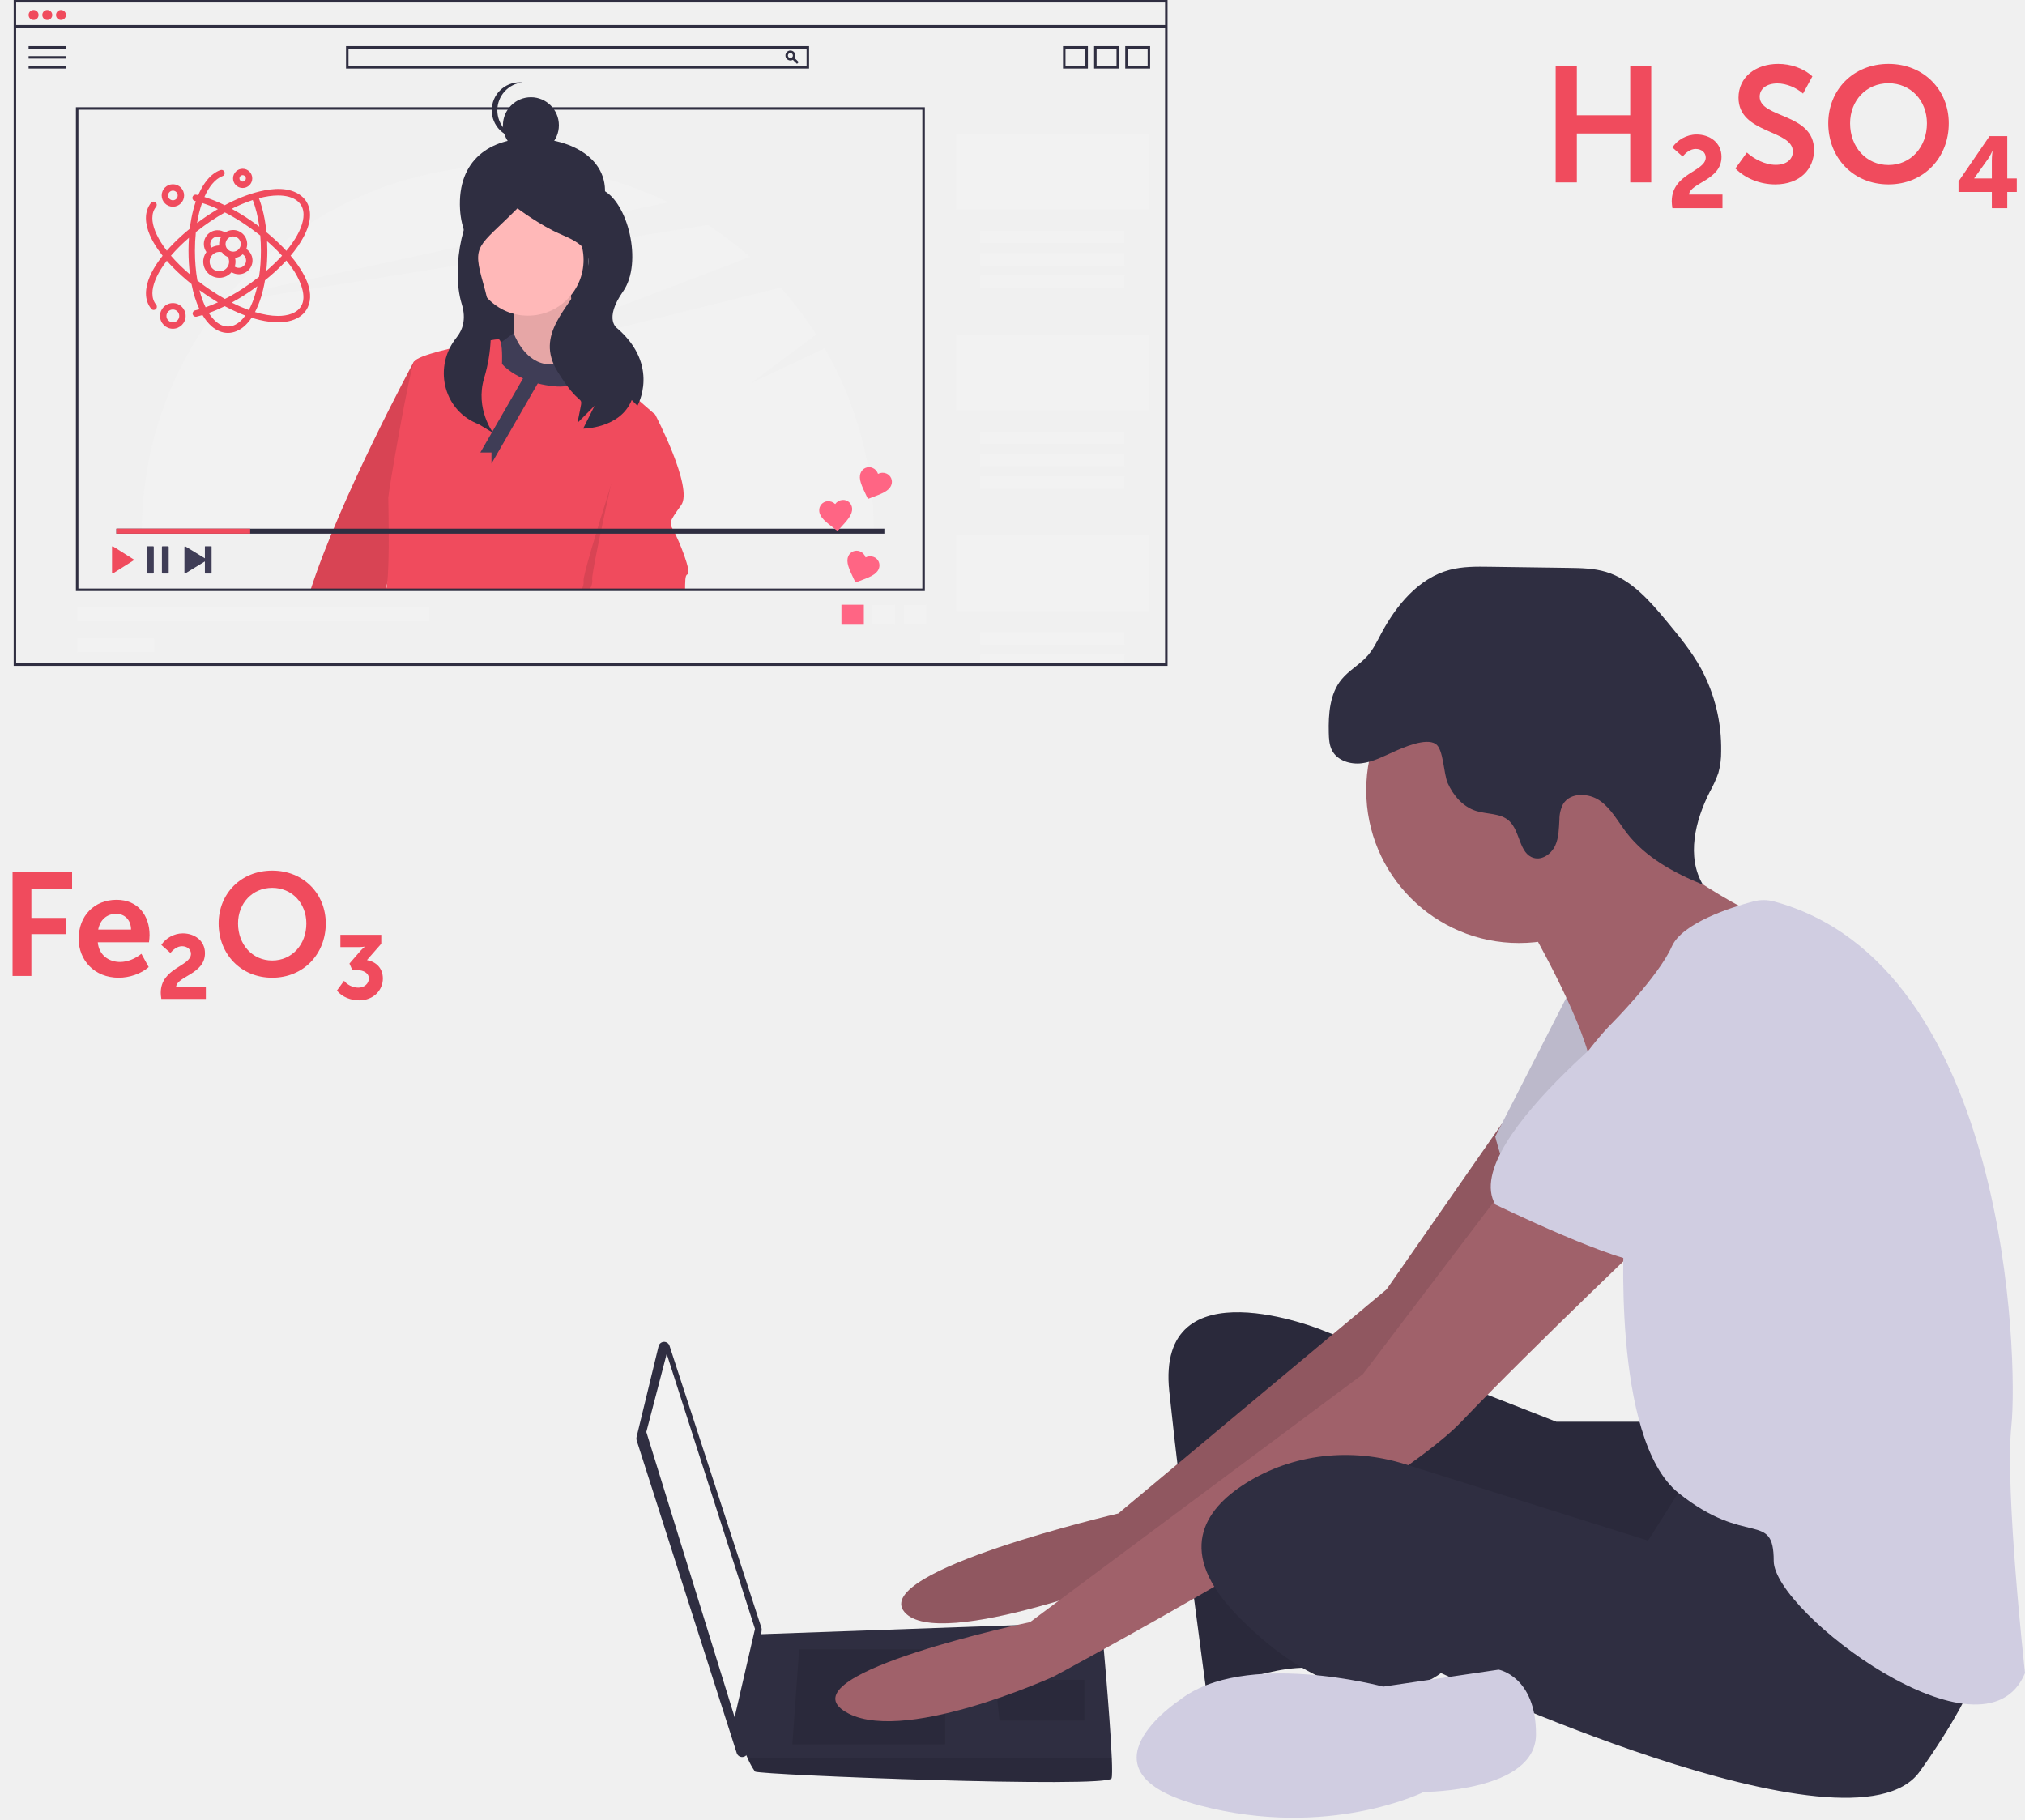
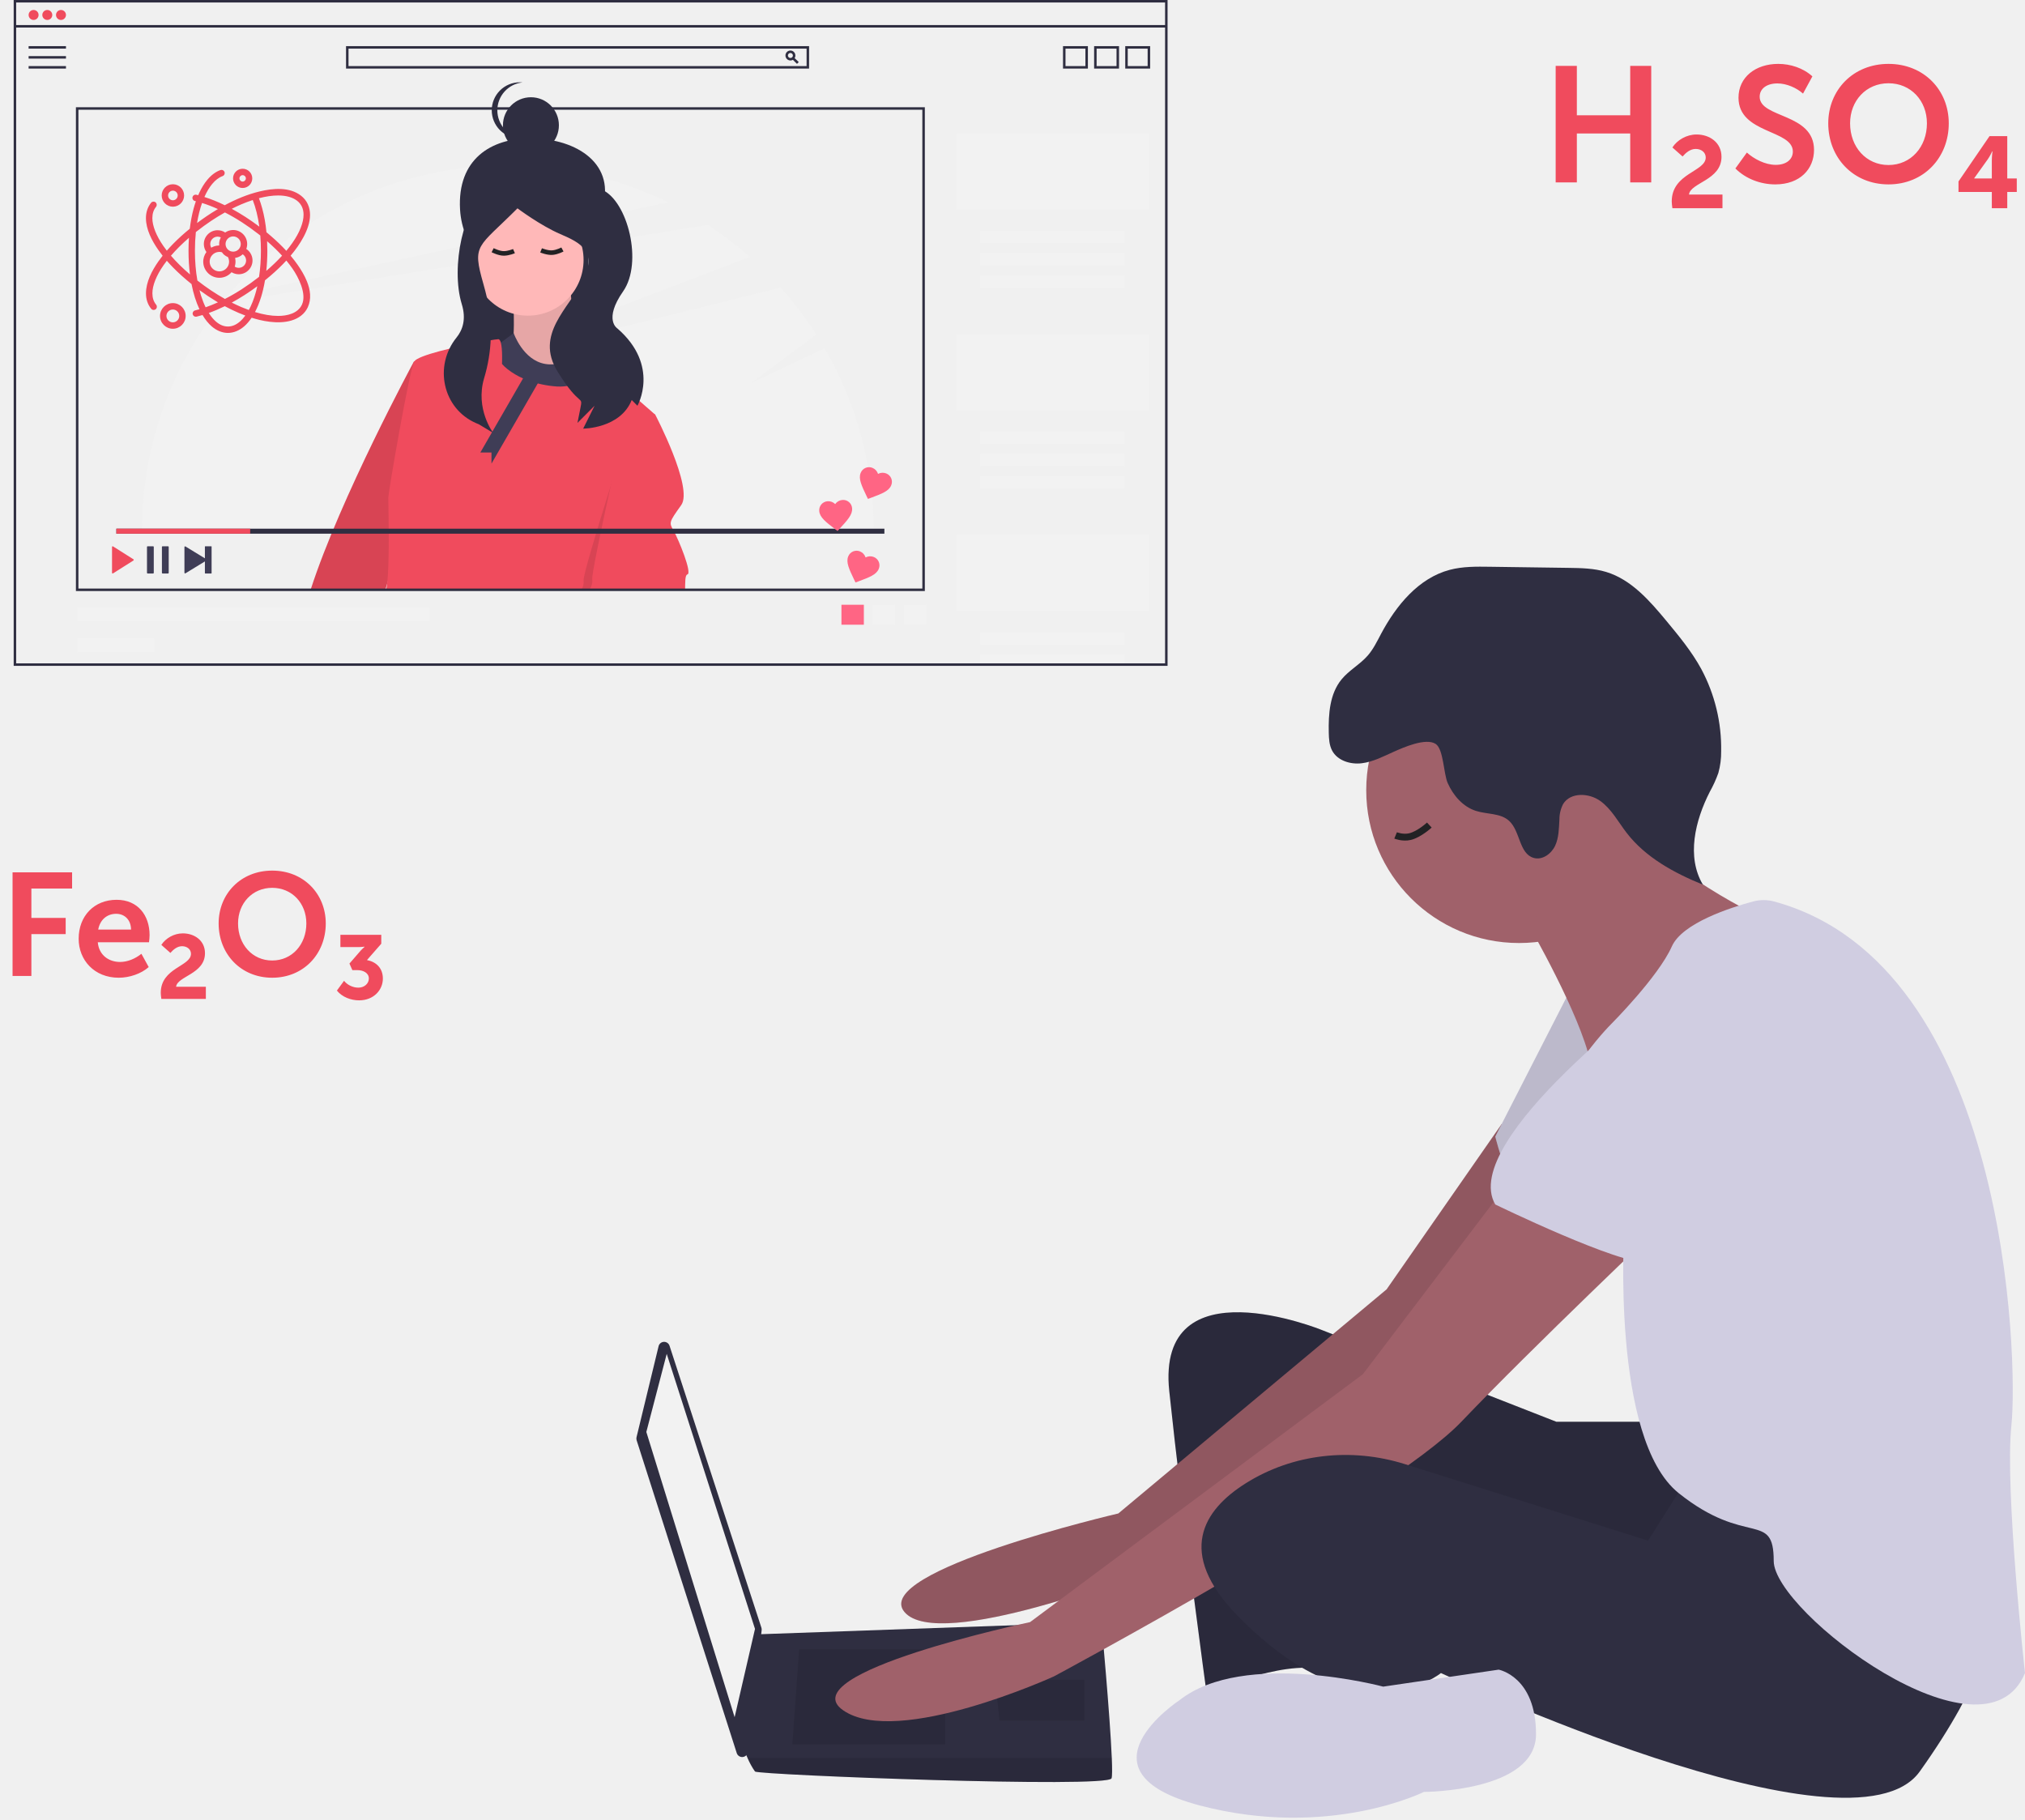
<svg xmlns="http://www.w3.org/2000/svg" width="444" height="399" viewBox="0 0 444 399" fill="none">
  <path d="M362.1 311.752H341.253L289.88 291.65C289.88 291.65 253.397 276.759 256.375 305.051C259.354 333.343 264.565 371.313 264.565 371.313C264.565 371.313 280.945 363.868 289.88 366.101C298.814 368.335 292.858 320.686 292.858 320.686C292.858 320.686 365.823 355.678 372.524 351.211C379.225 346.744 380.714 315.474 380.714 315.474L362.1 311.752Z" fill="#2F2E41" />
  <path opacity="0.1" d="M362.1 311.752H341.253L289.88 291.65C289.88 291.65 253.397 276.759 256.375 305.051C259.354 333.343 264.565 371.313 264.565 371.313C264.565 371.313 280.945 363.868 289.88 366.101C298.814 368.335 292.858 320.686 292.858 320.686C292.858 320.686 365.823 355.678 372.524 351.211C379.225 346.744 380.714 315.474 380.714 315.474L362.1 311.752Z" fill="black" />
  <path d="M329.256 246.468L304.026 282.715L245.207 331.854C245.207 331.854 190.856 344.51 198.301 353.445C205.747 362.379 251.164 344.51 251.164 344.51C251.164 344.51 318.917 295.372 321.151 291.65C323.384 287.927 347.954 252.935 347.954 252.935L329.256 246.468Z" fill="#A0616A" />
  <path opacity="0.1" d="M329.256 246.468L304.026 282.715L245.207 331.854C245.207 331.854 190.856 344.51 198.301 353.445C205.747 362.379 251.164 344.51 251.164 344.51C251.164 344.51 318.917 295.372 321.151 291.65C323.384 287.927 347.954 252.935 347.954 252.935L329.256 246.468Z" fill="black" />
  <path d="M344.231 217.198L327.851 249.212C327.851 249.212 331.574 264.847 337.531 266.336C343.487 267.825 368.801 246.979 368.801 246.979L344.231 217.198Z" fill="#D0CDE1" />
  <path opacity="0.1" d="M344.231 217.198L327.851 249.212C327.851 249.212 331.574 264.847 337.531 266.336C343.487 267.825 368.801 246.979 368.801 246.979L344.231 217.198Z" fill="black" />
  <path d="M144.403 295.176L139.565 315.134C139.511 315.356 139.519 315.59 139.589 315.808L161.537 384.394C161.624 384.666 161.802 384.899 162.04 385.056C162.278 385.213 162.563 385.283 162.847 385.255C163.131 385.227 163.397 385.102 163.6 384.902C163.803 384.702 163.931 384.438 163.963 384.155L167 357.436C167.02 357.259 167.002 357.079 166.946 356.909L146.8 295.083C146.716 294.825 146.55 294.602 146.328 294.447C146.105 294.292 145.838 294.213 145.567 294.224C145.296 294.234 145.035 294.333 144.825 294.505C144.615 294.677 144.467 294.912 144.403 295.176Z" fill="#2F2E41" />
  <path d="M146.183 296.861L141.716 313.985L161.074 376.525L165.541 357.167L146.183 296.861Z" fill="#F2F2F2" />
  <path d="M243.718 389.926C242.974 392.16 166.286 389.181 165.541 388.437C164.892 387.505 164.343 386.506 163.903 385.459C163.203 383.97 162.563 382.481 162.563 382.481L165.541 358.373L241.485 355.678C241.485 355.678 243.383 376.108 243.77 385.459C243.867 387.819 243.867 389.479 243.718 389.926Z" fill="#2F2E41" />
  <path opacity="0.1" d="M175.22 361.635L173.731 382.481H207.236V361.635H175.22Z" fill="black" />
  <path opacity="0.1" d="M218.404 368.335L218.204 368.295L219.148 377.269H237.762V368.335H218.404Z" fill="black" />
  <path opacity="0.1" d="M243.718 389.926C242.974 392.159 166.286 389.181 165.541 388.437C164.892 387.504 164.343 386.506 163.903 385.459H243.77C243.867 387.819 243.867 389.479 243.718 389.926Z" fill="black" />
  <path d="M333.063 206.775C314.559 206.775 299.559 191.775 299.559 173.272C299.559 154.768 314.559 139.768 333.063 139.768C351.567 139.768 366.568 154.768 366.568 173.272C366.568 191.775 351.567 206.775 333.063 206.775Z" fill="#A0616A" />
+   <path d="M313.393 180.908C313.393 180.908 311.182 182.958 309.152 183.441C307.558 183.82 306 183.181 306 183.181" stroke="#222224" stroke-width="1.5" />
  <path d="M335.297 203.052C335.297 203.052 346.465 222.41 348.699 232.833C350.932 243.256 382.203 211.986 382.203 211.986L386.298 201.191C386.298 201.191 356.889 187.417 359.122 176.249C361.356 165.082 335.297 203.052 335.297 203.052Z" fill="#A0616A" />
  <path d="M329.341 261.125L298.814 301.328L225.849 355.678C225.849 355.678 172.987 366.846 184.899 375.036C196.812 383.225 231.061 367.59 231.061 367.59C231.061 367.59 304.771 328.131 320.406 311.752C336.041 295.372 365.079 267.825 365.079 267.825L329.341 261.125Z" fill="#A0616A" />
  <path d="M370.29 323.664L361.356 337.81L308.034 321.035C296.334 317.354 283.505 318.709 273.128 325.246C263.821 331.109 257.864 340.416 271.266 354.189C298.07 381.736 315.939 366.846 315.939 366.846C315.939 366.846 406.028 409.283 420.919 388.437C435.81 367.59 436.555 357.167 436.555 357.167C436.555 357.167 379.225 321.43 370.29 323.664Z" fill="#2F2E41" />
  <path d="M258.609 372.802C258.609 372.802 234.784 388.437 263.076 395.882C291.369 403.327 312.216 392.904 312.216 392.904C312.216 392.904 336.786 392.904 336.786 380.247C336.786 367.59 328.596 366.101 328.596 366.101L303.282 369.824C303.282 369.824 272.755 361.634 258.609 372.802Z" fill="#D0CDE1" />
  <path d="M305.578 164.844C303.298 165.86 301.036 167.064 298.557 167.359C296.078 167.654 293.255 166.788 292.082 164.584C291.448 163.394 291.375 161.994 291.346 160.645C291.256 156.557 291.552 152.138 294.143 148.974C295.792 146.96 298.199 145.691 299.905 143.726C301.128 142.318 301.942 140.612 302.818 138.966C306.138 132.732 311.052 126.741 317.883 124.944C320.735 124.193 323.727 124.23 326.676 124.272L343.877 124.514C346.66 124.554 349.487 124.599 352.151 125.405C357.688 127.079 361.719 131.734 365.411 136.187C368.173 139.517 370.942 142.883 373.015 146.681C375.987 152.224 377.49 158.436 377.38 164.724C377.403 166.337 377.195 167.945 376.762 169.498C376.255 170.923 375.627 172.302 374.885 173.62C371.66 179.956 369.744 187.869 373.377 193.981C367.067 191.403 360.823 188.023 356.66 182.625C354.798 180.211 353.337 177.384 350.856 175.612C348.374 173.84 344.33 173.686 342.738 176.287C342.191 177.339 341.909 178.509 341.917 179.695C341.801 181.647 341.804 183.674 340.976 185.446C340.148 187.217 338.177 188.647 336.295 188.117C333.053 187.204 333.363 182.229 330.866 179.969C328.97 178.252 326.045 178.58 323.609 177.801C320.771 176.894 318.641 174.435 317.428 171.713C316.505 169.644 316.518 164.231 314.773 163.111C312.584 161.706 307.607 163.939 305.578 164.844Z" fill="#2F2E41" />
  <path d="M388.958 197.659C387.45 197.257 385.864 197.261 384.358 197.671C379.579 198.954 368.865 202.351 366.568 207.519C363.59 214.22 353.166 224.643 353.166 224.643C353.166 224.643 339.02 238.789 341.998 248.468C344.976 258.146 356.144 269.314 356.144 269.314C356.144 269.314 353.166 315.474 368.057 327.386C382.948 339.299 388.904 331.109 388.904 342.277C388.904 353.445 435.065 388.437 444 366.846C444 366.846 439.533 326.642 441.022 312.496C442.489 298.554 440.341 211.57 388.958 197.659Z" fill="#D0CDE1" />
  <path d="M365.079 216.453C365.079 216.453 319.661 249.957 327.851 264.102C327.851 264.102 355.4 277.504 361.356 276.759C367.312 276.015 390.393 249.957 396.349 247.723C402.306 245.49 405.284 205.286 365.079 216.453Z" fill="#D0CDE1" />
  <path d="M180.816 76.379L164.683 84.028L178.961 73.332C176.641 69.704 174.034 66.267 171.165 63.055L101.199 80.477L164.398 56.325C161.51 53.773 158.443 51.431 155.221 49.318L48.608 66.521C37.289 80.701 31.118 98.315 31.109 116.472H191.59C191.584 102.391 187.867 88.56 180.816 76.379Z" fill="#F2F2F2" />
  <path d="M146.495 44.352C130.354 36.487 112.048 34.267 94.5 38.046C76.952 41.825 61.174 51.385 49.685 65.199C74.889 59.666 118.772 50.09 146.495 44.352Z" fill="#F2F2F2" />
  <path d="M131.949 45.904C129.203 54.05 124.992 61.472 116.409 61.472C107.826 61.472 101.352 54.489 100.868 45.904C100.25 34.935 107.628 30.29 116.409 30.336C126.782 30.389 135.209 36.237 131.949 45.904Z" fill="#2F2E41" />
  <path d="M129.007 43.833H103.587V80.943H129.007V43.833Z" fill="#2F2E41" />
  <path d="M112.505 65.141C112.505 65.141 113.318 76.815 111.421 78.716C109.524 80.616 128.224 82.245 127.953 80.073C127.682 77.901 124.159 63.783 125.243 60.797C126.327 57.81 112.505 65.141 112.505 65.141Z" fill="#FFB8B8" />
  <path opacity="0.1" d="M112.505 65.141C112.505 65.141 113.318 76.815 111.421 78.716C109.524 80.616 128.224 82.245 127.953 80.073C127.682 77.901 124.159 63.783 125.243 60.797C126.327 57.81 112.505 65.141 112.505 65.141Z" fill="black" />
  <path d="M94.621 95.007L84.882 127.993L84.492 129.322H68.106C74.626 109.104 90.745 79.288 90.745 79.288L93.261 78.717L94.621 95.007Z" fill="#F04B5D" />
  <path opacity="0.1" d="M94.621 95.007L84.882 127.993L84.492 129.322H68.106C74.626 109.104 90.745 79.288 90.745 79.288L93.261 78.717L94.621 95.007Z" fill="black" />
  <path d="M115.757 69.213C122.493 69.213 127.953 63.743 127.953 56.996C127.953 50.248 122.493 44.778 115.757 44.778C109.022 44.778 103.562 50.248 103.562 56.996C103.562 63.743 109.022 69.213 115.757 69.213Z" fill="#FFB8B8" />
+   <path d="M112.694 55.061C112.694 55.061 111.587 55.545 110.506 55.565C109.428 55.586 108.016 54.86 108.016 54.86" stroke="#222224" />
+   <path d="M123.316 54.7C123.316 54.7 122.254 55.276 121.179 55.388C120.107 55.501 118.638 54.898 118.638 54.898" stroke="#222224" />
  <path d="M128.766 76.543C128.766 76.543 124.43 80.616 119.552 79.802C114.673 78.987 112.625 73.044 112.625 73.044L107.898 76.543C107.898 76.543 106.543 86.317 112.776 87.403C119.01 88.489 127.953 88.761 129.85 87.403C131.747 86.046 128.766 76.543 128.766 76.543Z" fill="#3F3D56" />
  <path d="M143.673 90.93L142.895 93.462L131.915 129.322H84.661C84.762 128.884 84.836 128.44 84.882 127.993C85.494 122.889 85.134 110.011 85.134 109.125C85.134 108.037 89.738 81.161 90.827 79.258C90.996 79.028 91.218 78.842 91.474 78.717C92.737 77.99 95.532 77.175 98.545 76.456C98.548 76.453 98.548 76.453 98.55 76.453C100.234 76.043 101.992 75.666 103.586 75.346H103.589C105.153 75.031 106.555 74.775 107.582 74.605C108.135 74.499 108.693 74.421 109.255 74.373C109.506 74.373 109.689 74.671 109.811 75.127C110.223 76.615 110.065 79.8 110.065 79.8C110.431 80.221 110.839 80.604 111.282 80.943C112.324 81.763 113.467 82.446 114.683 82.974C115.725 83.432 116.805 83.8 117.909 84.076H117.912C119.073 84.371 120.254 84.576 121.446 84.691C122.418 84.803 123.4 84.784 124.366 84.634H124.372C127.246 84.158 128.299 82.37 128.79 80.943C128.878 80.683 128.946 80.434 129.006 80.207C129.006 80.204 129.009 80.199 129.009 80.196C129.189 79.499 129.265 79.01 129.456 79.018H129.459C129.953 79.064 136.184 84.415 140.231 87.928C142.153 89.593 143.58 90.851 143.667 90.927L143.673 90.93Z" fill="#F04B5D" />
  <path opacity="0.1" d="M142.895 93.462L131.915 129.322H127.464C127.864 128.734 128.038 128.021 127.953 127.315C127.811 126.314 130.903 116.119 133.88 106.632C136.588 98.011 139.2 89.984 139.2 89.984L141.773 91.203C141.773 91.203 142.235 92.076 142.895 93.462Z" fill="black" />
  <path d="M150.72 125.954C150.185 126.088 150.242 127.679 150.212 129.322H129.181C129.437 129.005 129.628 128.64 129.743 128.249C129.858 127.858 129.895 127.448 129.852 127.042C129.713 126.082 131.787 116.188 133.88 106.632C135.526 99.075 137.186 91.728 137.761 89.172C137.903 88.554 137.98 88.221 137.98 88.221L138.228 88.338L138.234 88.341L143.667 90.927L143.673 90.93C143.673 90.93 152.074 106.952 149.366 110.752C146.653 114.553 146.653 114.553 147.737 116.456C148.82 118.353 151.801 125.683 150.72 125.954Z" fill="#F04B5D" />
  <path d="M116.409 33.613C119.797 33.613 122.543 30.862 122.543 27.468C122.543 24.074 119.797 21.323 116.409 21.323C113.021 21.323 110.274 24.074 110.274 27.468C110.274 30.862 113.021 33.613 116.409 33.613Z" fill="#2F2E41" />
  <path d="M109.047 24.19C109.047 22.667 109.612 21.198 110.633 20.068C111.653 18.938 113.055 18.228 114.568 18.076C114.367 18.056 114.162 18.045 113.955 18.045C112.328 18.045 110.768 18.692 109.617 19.845C108.467 20.997 107.82 22.56 107.82 24.19C107.82 25.82 108.467 27.383 109.617 28.536C110.768 29.688 112.328 30.336 113.955 30.336C114.162 30.336 114.367 30.325 114.568 30.305C113.055 30.152 111.653 29.442 110.633 28.312C109.612 27.183 109.047 25.714 109.047 24.19Z" fill="#2F2E41" />
  <path d="M111.896 41.603C111.896 41.603 111.768 40.889 106.758 42.77C101.749 44.652 98.746 58.541 101.251 66.696C102.26 69.982 101.439 72.352 100.099 74.01C95.069 80.231 97.049 89.576 104.375 92.776C104.582 92.866 104.793 92.955 105.008 93.043L108.139 94.925C108.139 94.925 104.148 89.664 106.145 82.934C107.88 77.2 108.094 71.112 106.767 65.269C106.537 64.284 106.277 63.268 105.981 62.231C103.477 53.449 104.695 54.463 113.462 45.68C113.462 45.68 118.472 49.444 122.855 51.326C127.239 53.208 130.996 55.09 127.865 61.364C124.734 67.637 117.219 73.283 122.229 81.438C127.239 89.593 127.865 86.457 127.239 89.593L126.612 92.73L130.37 88.966L127.865 93.984C127.865 93.984 136.005 93.984 138.51 87.711L139.763 88.966C139.763 88.966 144.772 80.183 135.379 72.028C135.379 72.028 132.248 70.146 136.632 63.873C141.015 57.6 137.649 44.112 132.013 41.603C126.377 39.093 111.896 41.603 111.896 41.603Z" fill="#2F2E41" />
  <path d="M115.757 81.109L105.323 99.214H107.762V101.657L119.621 81.109H115.757Z" fill="#3F3D56" />
  <path d="M251.906 117.292H209.603V133.97H251.906V117.292Z" fill="#F2F2F2" />
  <path d="M246.584 138.618H214.925V141.352H246.584V138.618Z" fill="#F2F2F2" />
  <path d="M246.584 143.539H214.925V145.727H246.584V143.539Z" fill="#F2F2F2" />
  <path d="M7.367 4.375C7.97 4.375 8.458 3.885 8.458 3.281C8.458 2.677 7.97 2.187 7.367 2.187C6.764 2.187 6.275 2.677 6.275 3.281C6.275 3.885 6.764 4.375 7.367 4.375Z" fill="#F04B5D" />
  <path d="M10.369 4.375C10.972 4.375 11.461 3.885 11.461 3.281C11.461 2.677 10.972 2.187 10.369 2.187C9.766 2.187 9.277 2.677 9.277 3.281C9.277 3.885 9.766 4.375 10.369 4.375Z" fill="#F04B5D" />
  <path d="M13.371 4.375C13.974 4.375 14.463 3.885 14.463 3.281C14.463 2.677 13.974 2.187 13.371 2.187C12.768 2.187 12.279 2.677 12.279 3.281C12.279 3.885 12.768 4.375 13.371 4.375Z" fill="#F04B5D" />
  <path d="M256 146H3V0H256V146ZM3.546 145.453H255.454V0.547H3.546V145.453Z" fill="#2F2E41" />
  <path d="M255.727 5.492H3.273V6.039H255.727V5.492Z" fill="#2F2E41" />
  <path d="M14.463 10.116H6.275V10.663H14.463V10.116Z" fill="#2F2E41" />
  <path d="M14.463 12.303H6.275V12.85H14.463V12.303Z" fill="#2F2E41" />
  <path d="M14.463 14.491H6.275V15.037H14.463V14.491Z" fill="#2F2E41" />
  <path d="M177.398 15.037H75.871V10.116H177.398V15.037ZM76.416 14.491H176.852V10.663H76.416V14.491Z" fill="#2F2E41" />
  <path d="M173.304 13.26C173.088 13.26 172.877 13.196 172.698 13.076C172.518 12.956 172.378 12.785 172.296 12.585C172.213 12.385 172.191 12.165 172.233 11.953C172.276 11.741 172.38 11.546 172.532 11.393C172.685 11.24 172.879 11.136 173.091 11.094C173.303 11.052 173.523 11.073 173.722 11.156C173.921 11.239 174.092 11.379 174.212 11.559C174.332 11.739 174.396 11.95 174.396 12.167C174.396 12.457 174.28 12.735 174.076 12.94C173.871 13.145 173.594 13.26 173.304 13.26ZM173.304 11.62C173.196 11.62 173.091 11.652 173.001 11.712C172.911 11.772 172.841 11.857 172.8 11.957C172.759 12.057 172.748 12.167 172.769 12.273C172.79 12.379 172.842 12.477 172.918 12.553C172.995 12.63 173.092 12.682 173.198 12.703C173.304 12.724 173.413 12.713 173.513 12.672C173.613 12.63 173.698 12.56 173.758 12.47C173.818 12.38 173.85 12.275 173.85 12.167C173.85 12.022 173.792 11.883 173.69 11.78C173.588 11.678 173.449 11.62 173.304 11.62Z" fill="#2F2E41" />
  <path d="M174.056 12.566L173.676 12.958L174.752 14.003L175.132 13.611L174.056 12.566Z" fill="#2F2E41" />
  <path d="M238.533 15.037H233.074V10.116H238.533V15.037ZM233.62 14.491H237.987V10.663H233.62V14.491Z" fill="#2F2E41" />
  <path d="M245.356 15.037H239.897V10.116H245.356V15.037ZM240.443 14.491H244.81V10.663H240.443V14.491Z" fill="#2F2E41" />
  <path d="M252.179 15.037H246.721V10.116H252.179V15.037ZM247.266 14.491H251.633V10.663H247.266V14.491Z" fill="#2F2E41" />
  <path d="M189.407 132.603H184.494V136.978H189.407V132.603Z" fill="#FF6584" />
  <path d="M196.23 132.603H191.317V136.978H196.23V132.603Z" fill="#F2F2F2" />
  <path d="M203.053 132.603H198.14V136.978H203.053V132.603Z" fill="#F2F2F2" />
  <path d="M202.78 129.596H16.646V23.513H202.78V129.596ZM17.192 129.049H202.234V24.06H17.192V129.049Z" fill="#2F2E41" />
  <path d="M44.925 119.856V122.425L40.665 119.82C40.643 119.807 40.617 119.8 40.59 119.8C40.564 119.8 40.538 119.806 40.516 119.819C40.493 119.832 40.474 119.851 40.46 119.874C40.447 119.897 40.44 119.923 40.44 119.949V125.579C40.44 125.605 40.447 125.631 40.46 125.654C40.474 125.676 40.493 125.695 40.516 125.708C40.538 125.721 40.564 125.728 40.59 125.728C40.617 125.728 40.643 125.721 40.665 125.707L44.925 123.103V125.672C44.925 125.692 44.933 125.711 44.947 125.725C44.961 125.739 44.98 125.746 44.999 125.747H46.32C46.34 125.746 46.359 125.739 46.373 125.725C46.387 125.711 46.395 125.692 46.395 125.672V119.856C46.395 119.836 46.387 119.817 46.373 119.803C46.359 119.789 46.34 119.781 46.32 119.781H44.999C44.98 119.781 44.961 119.789 44.947 119.803C44.933 119.817 44.925 119.836 44.925 119.856Z" fill="#3F3D56" />
  <path d="M33.566 125.747H32.378C32.359 125.747 32.339 125.743 32.321 125.735C32.303 125.728 32.286 125.717 32.272 125.703C32.258 125.689 32.247 125.673 32.239 125.655C32.232 125.637 32.228 125.617 32.228 125.597V119.93C32.228 119.911 32.232 119.891 32.239 119.873C32.247 119.855 32.258 119.838 32.272 119.825C32.286 119.811 32.303 119.8 32.321 119.792C32.339 119.785 32.359 119.781 32.378 119.781H33.566C33.585 119.781 33.605 119.785 33.623 119.792C33.641 119.8 33.658 119.811 33.672 119.825C33.686 119.838 33.697 119.855 33.705 119.873C33.712 119.891 33.716 119.911 33.716 119.93V125.597C33.716 125.617 33.712 125.637 33.705 125.655C33.697 125.673 33.686 125.689 33.672 125.703C33.658 125.717 33.641 125.728 33.623 125.735C33.605 125.743 33.585 125.747 33.566 125.747ZM36.841 125.747H35.653C35.634 125.747 35.614 125.743 35.596 125.735C35.578 125.728 35.561 125.717 35.547 125.703C35.533 125.689 35.522 125.673 35.514 125.655C35.507 125.637 35.503 125.617 35.503 125.597V119.93C35.503 119.911 35.507 119.891 35.514 119.873C35.522 119.855 35.533 119.838 35.547 119.825C35.561 119.811 35.578 119.8 35.596 119.792C35.614 119.785 35.634 119.781 35.653 119.781H36.841C36.86 119.781 36.88 119.785 36.898 119.792C36.916 119.8 36.933 119.811 36.947 119.825C36.961 119.838 36.972 119.855 36.98 119.873C36.987 119.891 36.991 119.911 36.991 119.93V125.597C36.991 125.617 36.987 125.637 36.98 125.655C36.972 125.673 36.961 125.689 36.947 125.703C36.933 125.717 36.916 125.728 36.898 125.735C36.88 125.743 36.86 125.747 36.841 125.747Z" fill="#3F3D56" />
  <path d="M24.561 119.936V125.592C24.559 125.618 24.565 125.644 24.577 125.667C24.589 125.69 24.608 125.71 24.63 125.724C24.652 125.737 24.678 125.745 24.704 125.745C24.73 125.746 24.756 125.739 24.779 125.726L29.254 122.898C29.276 122.883 29.294 122.863 29.306 122.84C29.319 122.817 29.325 122.791 29.325 122.765C29.325 122.738 29.319 122.712 29.306 122.689C29.294 122.666 29.276 122.646 29.254 122.631L24.779 119.803C24.756 119.79 24.73 119.783 24.704 119.783C24.678 119.783 24.652 119.79 24.63 119.804C24.608 119.817 24.589 119.837 24.577 119.86C24.565 119.883 24.559 119.91 24.561 119.936Z" fill="#F04B5D" />
  <path d="M193.91 115.925H25.516V117.019H193.91V115.925Z" fill="#2F2E41" />
  <path d="M54.855 115.925H25.516V117.019H54.855V115.925Z" fill="#F04B5D" />
  <path d="M94.156 133.15H16.919V136.157H94.156V133.15Z" fill="#F2F2F2" />
  <path d="M33.84 139.985H16.919V142.993H33.84V139.985Z" fill="#F2F2F2" />
  <path d="M251.906 29.255H209.603V45.932H251.906V29.255Z" fill="#F2F2F2" />
  <path d="M246.584 50.581H214.925V53.315H246.584V50.581Z" fill="#F2F2F2" />
  <path d="M246.584 55.502H214.925V58.236H246.584V55.502Z" fill="#F2F2F2" />
  <path d="M246.584 60.423H214.925V63.157H246.584V60.423Z" fill="#F2F2F2" />
  <path d="M251.906 73.273H209.603V89.951H251.906V73.273Z" fill="#F2F2F2" />
  <path d="M246.584 94.599H214.925V97.333H246.584V94.599Z" fill="#F2F2F2" />
  <path d="M246.584 99.52H214.925V102.255H246.584V99.52Z" fill="#F2F2F2" />
  <path d="M246.584 104.442H214.925V107.176H246.584V104.442Z" fill="#F2F2F2" />
  <path d="M183.638 116.425L183.074 115.999C181.071 114.456 179.75 113.456 179.63 112.078C179.602 111.816 179.628 111.551 179.704 111.299C179.781 111.047 179.907 110.813 180.075 110.61C180.244 110.408 180.451 110.242 180.685 110.121C180.918 110 181.174 109.928 181.436 109.908C181.745 109.883 182.056 109.925 182.348 110.032C182.639 110.139 182.903 110.308 183.123 110.528C183.301 110.274 183.532 110.061 183.8 109.905C184.069 109.749 184.368 109.653 184.677 109.624C184.938 109.598 185.202 109.625 185.454 109.703C185.705 109.781 185.938 109.909 186.138 110.079C186.339 110.249 186.504 110.458 186.623 110.692C186.742 110.927 186.813 111.184 186.831 111.446C186.952 112.825 185.824 114.04 184.119 115.908L183.638 116.425Z" fill="#FF6584" />
  <path d="M190.305 109.396L189.996 108.76C188.911 106.475 188.187 104.983 188.705 103.7C188.799 103.454 188.941 103.229 189.124 103.04C189.306 102.85 189.525 102.699 189.766 102.595C190.008 102.491 190.268 102.437 190.531 102.436C190.794 102.435 191.054 102.487 191.297 102.588C191.584 102.706 191.842 102.885 192.053 103.113C192.264 103.341 192.423 103.612 192.519 103.908C192.793 103.762 193.095 103.678 193.405 103.661C193.715 103.644 194.025 103.694 194.313 103.809C194.558 103.905 194.781 104.049 194.969 104.233C195.158 104.417 195.307 104.637 195.409 104.88C195.511 105.122 195.564 105.383 195.563 105.647C195.563 105.91 195.51 106.171 195.407 106.413C194.889 107.696 193.334 108.265 190.968 109.154L190.305 109.396Z" fill="#FF6584" />
  <path d="M187.576 127.715L187.267 127.079C186.181 124.793 185.458 123.301 185.975 122.018C186.07 121.772 186.212 121.548 186.394 121.358C186.577 121.168 186.795 121.017 187.037 120.913C187.279 120.81 187.539 120.756 187.802 120.755C188.065 120.753 188.325 120.805 188.568 120.907C188.855 121.025 189.113 121.204 189.324 121.432C189.535 121.66 189.694 121.931 189.79 122.226C190.064 122.081 190.366 121.996 190.676 121.979C190.986 121.962 191.296 122.013 191.584 122.128C191.829 122.224 192.052 122.368 192.24 122.552C192.428 122.735 192.578 122.955 192.68 123.198C192.782 123.441 192.834 123.702 192.834 123.965C192.833 124.228 192.78 124.489 192.678 124.731C192.16 126.015 190.605 126.584 188.239 127.472L187.576 127.715Z" fill="#FF6584" />
  <g clip-path="url(#clip0)">
    <path d="M53.206 41.219C52.044 41.219 51.098 40.273 51.098 39.109C51.098 37.946 52.044 37 53.206 37C54.368 37 55.313 37.946 55.313 39.109C55.313 40.273 54.368 41.219 53.206 41.219ZM53.206 38.406C52.819 38.406 52.503 38.722 52.503 39.109C52.503 39.497 52.819 39.812 53.206 39.812C53.593 39.812 53.908 39.497 53.908 39.109C53.908 38.722 53.593 38.406 53.206 38.406Z" fill="#F04B5D" />
    <path d="M67.303 61.71C66.774 60.393 66.014 59.147 65.268 58.074C64.806 57.41 64.287 56.738 63.719 56.064C64.286 55.391 64.804 54.72 65.266 54.056C67.014 51.535 68.901 47.836 67.482 44.756C67.155 44.042 66.661 43.424 66.016 42.919C63.479 40.935 59.833 41.277 56.901 41.981C54.243 42.619 51.683 43.706 49.279 44.996C47.754 44.253 46.262 43.65 44.819 43.194C45.317 42.06 45.888 41.102 46.521 40.341C47.234 39.481 48.003 38.9 48.804 38.613C49.171 38.481 49.36 38.082 49.228 37.714C49.129 37.435 48.862 37.248 48.567 37.248C48.487 37.248 48.407 37.261 48.33 37.289C47.288 37.664 46.316 38.388 45.44 39.442C44.811 40.202 44.236 41.125 43.734 42.185C43.64 42.385 43.548 42.592 43.458 42.802C43.323 42.767 43.188 42.734 43.054 42.702C43.001 42.689 42.946 42.682 42.892 42.682C42.565 42.682 42.284 42.904 42.209 43.223C42.165 43.405 42.195 43.594 42.293 43.754C42.391 43.914 42.546 44.026 42.729 44.069C42.801 44.087 42.875 44.105 42.948 44.124C42.767 44.646 42.599 45.19 42.446 45.757C42.087 47.09 41.81 48.538 41.624 50.061C41.62 50.091 41.617 50.121 41.613 50.151C40.272 51.245 39.041 52.363 37.946 53.483C37.463 53.976 37.007 54.471 36.576 54.965C36.318 54.631 36.074 54.3 35.844 53.971C34.265 51.71 33.399 49.526 33.405 47.821C33.408 46.83 33.671 46.023 34.211 45.352C34.454 45.05 34.407 44.607 34.106 44.363C33.802 44.116 33.361 44.167 33.118 44.467C32.384 45.373 31.997 46.532 32 47.821C32.005 50.314 33.304 52.777 34.692 54.776C34.991 55.205 35.313 55.637 35.658 56.071C35.319 56.499 35.001 56.926 34.706 57.349C33.307 59.367 32.015 61.81 32.008 64.326C32.006 65.631 32.402 66.8 33.154 67.708C33.288 67.871 33.486 67.964 33.696 67.964C33.859 67.964 34.018 67.906 34.143 67.803C34.441 67.556 34.484 67.112 34.237 66.813C33.686 66.141 33.416 65.328 33.413 64.326C33.407 62.615 34.276 60.423 35.859 58.153C36.085 57.829 36.325 57.503 36.578 57.175C37.004 57.663 37.456 58.151 37.934 58.638C39.134 59.863 40.498 61.088 41.994 62.285C42.399 64.364 42.982 66.22 43.727 67.798C43.728 67.802 43.73 67.805 43.732 67.808C43.41 67.901 43.09 67.986 42.774 68.062C42.393 68.153 42.165 68.531 42.255 68.91C42.331 69.227 42.612 69.448 42.938 69.448C42.992 69.448 43.048 69.442 43.102 69.43C43.532 69.326 43.966 69.208 44.405 69.076C45.011 70.095 45.687 70.932 46.426 71.57C47.404 72.417 48.661 73 49.968 73H49.982C51.289 73 52.549 72.415 53.523 71.57C54.114 71.058 54.667 70.42 55.173 69.666C55.761 69.853 56.339 70.014 56.904 70.15C59.701 70.82 63.562 71.132 66.019 69.212C66.663 68.707 67.157 68.089 67.485 67.375C68.328 65.537 68.043 63.554 67.303 61.71ZM60.972 42.86H60.986C62.741 42.86 64.181 43.263 65.15 44.026C65.623 44.398 65.968 44.829 66.206 45.344C66.439 45.852 66.558 46.437 66.558 47.08C66.565 48.791 65.697 50.983 64.112 53.254C63.712 53.829 63.266 54.412 62.778 54.998C62.535 54.734 62.286 54.471 62.029 54.208C60.95 53.105 59.74 52.004 58.422 50.926C58.331 49.987 58.207 49.077 58.052 48.199C57.743 46.464 57.313 44.875 56.771 43.464C58.288 43.066 59.706 42.86 60.972 42.86ZM54.556 67.975C54.005 67.775 53.444 67.554 52.877 67.311C52.197 67.02 51.51 66.698 50.819 66.349C52.696 65.331 54.572 64.129 56.42 62.761C56.051 64.418 55.559 65.916 54.952 67.198C54.825 67.467 54.693 67.726 54.556 67.975ZM56.717 60.768C54.285 62.676 51.776 64.293 49.32 65.551C47.288 64.414 45.245 63.05 43.28 61.511C42.924 59.5 42.739 57.3 42.739 55C42.739 53.575 42.808 52.199 42.944 50.885C43.047 50.802 43.15 50.72 43.255 50.639C45.226 49.093 47.275 47.722 49.314 46.581C51.776 47.839 54.288 49.455 56.719 51.364C56.839 51.457 56.957 51.551 57.074 51.644C57.164 52.731 57.21 53.854 57.21 55C57.21 56.999 57.07 58.919 56.801 60.701C56.773 60.724 56.746 60.746 56.717 60.768ZM58.564 52.884C59.775 53.934 60.877 55.001 61.847 56.064C60.829 57.179 59.667 58.299 58.386 59.399C58.537 57.989 58.615 56.515 58.615 55C58.615 54.283 58.597 53.577 58.564 52.884ZM52.873 44.82C53.741 44.449 54.592 44.13 55.419 43.861C56.074 45.539 56.562 47.523 56.861 49.699C54.873 48.196 52.845 46.883 50.813 45.784C51.505 45.434 52.193 45.111 52.873 44.82ZM47.779 45.841C47.66 45.911 47.54 45.981 47.42 46.053C46.004 46.905 44.59 47.863 43.205 48.905C43.465 47.311 43.833 45.834 44.303 44.504C45.434 44.857 46.597 45.305 47.779 45.841ZM37.48 56.069C38.604 54.761 39.933 53.439 41.429 52.142C41.367 53.075 41.334 54.03 41.334 55C41.335 56.805 41.443 58.54 41.655 60.181C40.066 58.823 38.659 57.438 37.48 56.069ZM44.063 64.774C43.946 64.4 43.837 64.013 43.735 63.618C44.95 64.509 46.186 65.334 47.423 66.078C47.544 66.151 47.666 66.222 47.787 66.293C46.873 66.709 45.971 67.072 45.086 67.379C44.702 66.595 44.357 65.721 44.063 64.774ZM52.605 70.505C51.755 71.236 50.895 71.592 49.974 71.594C49.054 71.592 48.194 71.236 47.343 70.505C46.789 70.03 46.262 69.393 45.778 68.625C46.922 68.217 48.094 67.721 49.287 67.138C50.306 67.685 51.322 68.175 52.324 68.604C52.818 68.815 53.307 69.01 53.79 69.19C53.413 69.709 53.016 70.152 52.605 70.505ZM66.208 66.786C65.305 68.748 62.947 69.271 60.989 69.271H60.974C59.471 69.271 57.754 68.981 55.911 68.423C56.41 67.474 56.852 66.391 57.227 65.194C57.588 64.039 57.881 62.786 58.104 61.461C59.544 60.301 60.862 59.113 62.026 57.923C62.284 57.659 62.535 57.395 62.778 57.131C63.267 57.718 63.714 58.301 64.115 58.878C65.451 60.794 67.289 64.441 66.208 66.786Z" fill="#F04B5D" />
    <path d="M37.898 66.461C36.349 66.461 35.088 67.723 35.088 69.273C35.088 70.824 36.349 72.086 37.898 72.086C39.447 72.086 40.708 70.824 40.708 69.273C40.708 67.723 39.447 66.461 37.898 66.461ZM37.898 70.68C37.123 70.68 36.493 70.049 36.493 69.273C36.493 68.498 37.123 67.867 37.898 67.867C38.673 67.867 39.303 68.498 39.303 69.273C39.303 70.049 38.673 70.68 37.898 70.68Z" fill="#F04B5D" />
    <path d="M37.909 45.321C39.265 45.321 40.368 44.217 40.368 42.86C40.368 41.503 39.265 40.399 37.909 40.399C36.553 40.399 35.45 41.503 35.45 42.86C35.45 44.217 36.553 45.321 37.909 45.321ZM37.909 41.805C38.49 41.805 38.963 42.278 38.963 42.86C38.963 43.441 38.49 43.915 37.909 43.915C37.328 43.915 36.855 43.441 36.855 42.86C36.855 42.278 37.328 41.805 37.909 41.805Z" fill="#F04B5D" />
    <path d="M54.002 54.586C54.148 54.195 54.214 53.775 54.191 53.346C54.148 52.525 53.788 51.771 53.177 51.222C52.567 50.672 51.779 50.395 50.959 50.438C50.369 50.469 49.827 50.666 49.374 50.982C48.853 50.637 48.223 50.45 47.553 50.485C45.891 50.574 44.61 52 44.698 53.664C44.73 54.261 44.934 54.808 45.259 55.261C44.784 55.9 44.521 56.702 44.566 57.557C44.667 59.444 46.232 60.911 48.098 60.911C48.161 60.911 48.224 60.909 48.288 60.906C49.285 60.852 50.164 60.388 50.771 59.687C51.232 59.971 51.772 60.134 52.346 60.134C52.4 60.134 52.454 60.132 52.508 60.129C54.171 60.041 55.451 58.615 55.363 56.95C55.31 55.954 54.777 55.096 54.002 54.586ZM51.034 51.842C51.065 51.84 51.095 51.84 51.125 51.84C51.537 51.84 51.929 51.99 52.238 52.268C52.569 52.566 52.765 52.975 52.788 53.42C52.812 53.866 52.661 54.294 52.363 54.625C52.065 54.957 51.657 55.153 51.212 55.176C50.766 55.2 50.339 55.049 50.008 54.751C49.676 54.453 49.481 54.043 49.457 53.598C49.408 52.679 50.116 51.891 51.034 51.842ZM47.628 51.89C47.657 51.888 47.686 51.887 47.715 51.887C47.966 51.887 48.205 51.946 48.419 52.051C48.158 52.532 48.023 53.088 48.054 53.673C48.057 53.724 48.061 53.776 48.066 53.827C48.015 53.828 47.963 53.83 47.912 53.832C47.33 53.863 46.788 54.035 46.316 54.312C46.192 54.098 46.115 53.853 46.101 53.589C46.054 52.7 46.739 51.937 47.628 51.89ZM48.213 59.501C47.644 59.532 47.097 59.338 46.673 58.957C46.25 58.576 46 58.052 45.969 57.482C45.907 56.306 46.812 55.299 47.986 55.236C48.025 55.234 48.063 55.233 48.101 55.233C48.281 55.233 48.456 55.256 48.623 55.299C48.703 55.319 48.881 55.615 48.95 55.684C49.242 55.977 49.599 56.213 49.984 56.367C50.126 56.633 50.213 56.934 50.23 57.255C50.293 58.431 49.388 59.439 48.213 59.501ZM52.434 58.725C52.077 58.745 51.742 58.646 51.465 58.463C51.596 58.06 51.657 57.628 51.633 57.181C51.622 56.966 51.591 56.757 51.544 56.556C52.176 56.469 52.757 56.192 53.222 55.755C53.642 56.026 53.931 56.488 53.96 57.025C54.008 57.915 53.322 58.678 52.434 58.725Z" fill="#F04B5D" />
  </g>
  <path d="M2.752 214H6.88V204.816H14.4V201.264H6.88V194.832H15.808V191.28H2.752V214ZM17.247 205.84C17.247 210.48 20.639 214.384 26.047 214.384C28.383 214.384 30.942 213.52 32.606 212.048L31.006 209.136C29.695 210.192 27.998 210.928 26.334 210.928C23.87 210.928 21.695 209.456 21.439 206.608H32.67C32.734 206.096 32.798 205.552 32.798 205.04C32.798 200.72 30.238 197.296 25.567 197.296C20.671 197.296 17.247 200.816 17.247 205.84ZM21.535 203.824C21.919 201.744 23.39 200.368 25.471 200.368C27.294 200.368 28.703 201.648 28.735 203.824H21.535ZM35.376 219.024H45.136V216.368H38.608C38.864 214.032 44.944 213.584 44.944 209.008C44.944 206.224 42.64 204.656 40.08 204.656C38.128 204.656 36.304 205.744 35.376 207.184L37.36 208.944C38 208.208 38.864 207.472 39.92 207.472C41.008 207.472 41.872 208.144 41.872 209.136C41.872 211.92 35.248 212.176 35.248 217.712C35.248 218.096 35.312 218.576 35.376 219.024ZM47.939 202.48C47.939 209.168 52.803 214.384 59.683 214.384C66.563 214.384 71.427 209.168 71.427 202.48C71.427 195.984 66.563 190.896 59.683 190.896C52.803 190.896 47.939 195.984 47.939 202.48ZM52.195 202.48C52.195 198.064 55.331 194.672 59.683 194.672C64.035 194.672 67.171 198.064 67.171 202.48C67.171 207.088 64.035 210.608 59.683 210.608C55.331 210.608 52.195 207.088 52.195 202.48ZM78.732 219.344C81.964 219.344 83.948 217.04 83.948 214.576C83.948 212.272 82.476 210.896 80.46 210.512L83.596 206.928V204.976H74.636V207.664H78.764C79.276 207.664 79.916 207.568 79.916 207.568V207.632C79.916 207.632 79.404 208.08 79.116 208.4L76.62 211.28L77.26 212.72H78.38C79.628 212.72 80.876 213.328 80.876 214.544C80.876 215.696 79.852 216.56 78.572 216.56C77.292 216.56 76.076 215.888 75.436 215.056L73.868 217.2C75.02 218.64 76.972 219.344 78.732 219.344Z" fill="#F04B5D" />
  <path d="M341.096 40H345.74V29.272H357.44V40H362.048V14.44H357.44V25.276H345.74V14.44H341.096V40ZM366.689 45.652H377.669V42.664H370.325C370.613 40.036 377.453 39.532 377.453 34.384C377.453 31.252 374.861 29.488 371.981 29.488C369.785 29.488 367.733 30.712 366.689 32.332L368.921 34.312C369.641 33.484 370.613 32.656 371.801 32.656C373.025 32.656 373.997 33.412 373.997 34.528C373.997 37.66 366.545 37.948 366.545 44.176C366.545 44.608 366.617 45.148 366.689 45.652ZM380.498 36.94C382.802 39.244 386.078 40.432 389.246 40.432C394.718 40.432 397.742 37.012 397.742 32.872C397.742 24.736 385.826 25.96 385.826 21.208C385.826 19.444 387.374 18.292 389.714 18.292C391.73 18.292 393.926 19.264 395.33 20.524L397.382 16.744C395.366 14.908 392.558 14.008 389.894 14.008C384.926 14.008 381.182 16.924 381.182 21.424C381.182 29.38 393.098 28.372 393.098 33.232C393.098 34.96 391.658 36.148 389.354 36.148C386.978 36.148 384.53 34.816 383.018 33.448L380.498 36.94ZM400.861 27.04C400.861 34.564 406.333 40.432 414.073 40.432C421.813 40.432 427.285 34.564 427.285 27.04C427.285 19.732 421.813 14.008 414.073 14.008C406.333 14.008 400.861 19.732 400.861 27.04ZM405.649 27.04C405.649 22.072 409.177 18.256 414.073 18.256C418.969 18.256 422.497 22.072 422.497 27.04C422.497 32.224 418.969 36.184 414.073 36.184C409.177 36.184 405.649 32.224 405.649 27.04ZM436.727 45.652H440.111V42.088H442.199V39.136H440.111V29.848H436.223L429.419 39.784V42.088H436.727V45.652ZM432.875 39.136V39.064L435.863 34.888C436.367 34.168 436.799 33.196 436.799 33.196H436.871C436.871 33.196 436.727 34.24 436.727 35.176V39.136H432.875Z" fill="#F04B5D" />
  <defs>
    <clipPath id="clip0">
      <rect x="32" y="37" width="36" height="36" fill="white" />
    </clipPath>
  </defs>
</svg>
